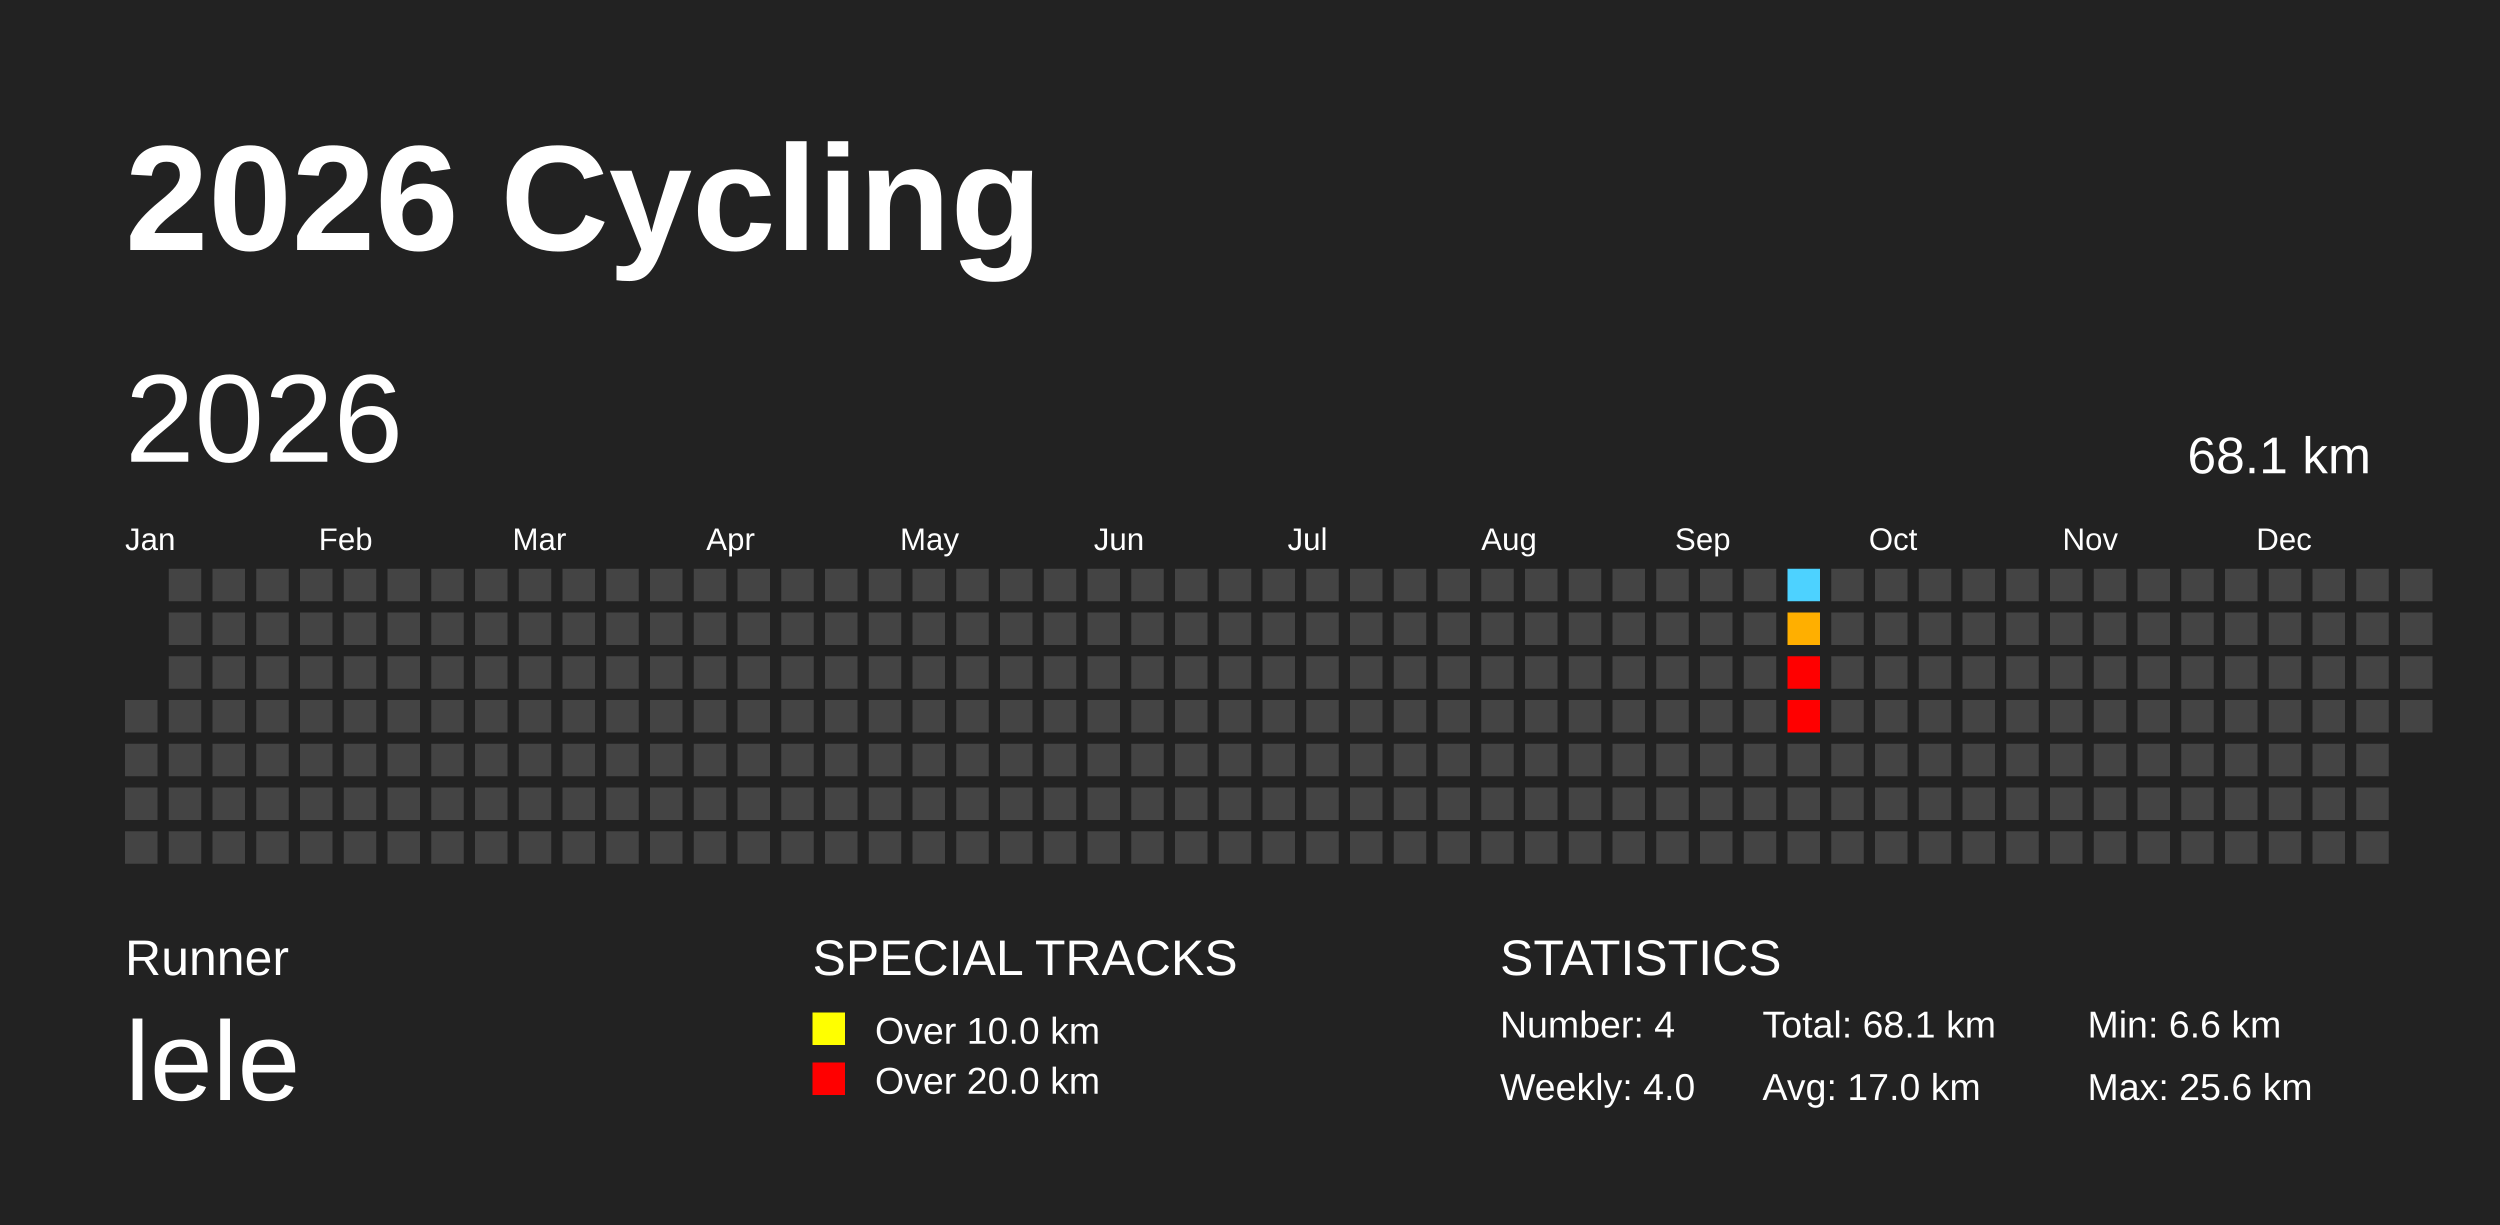
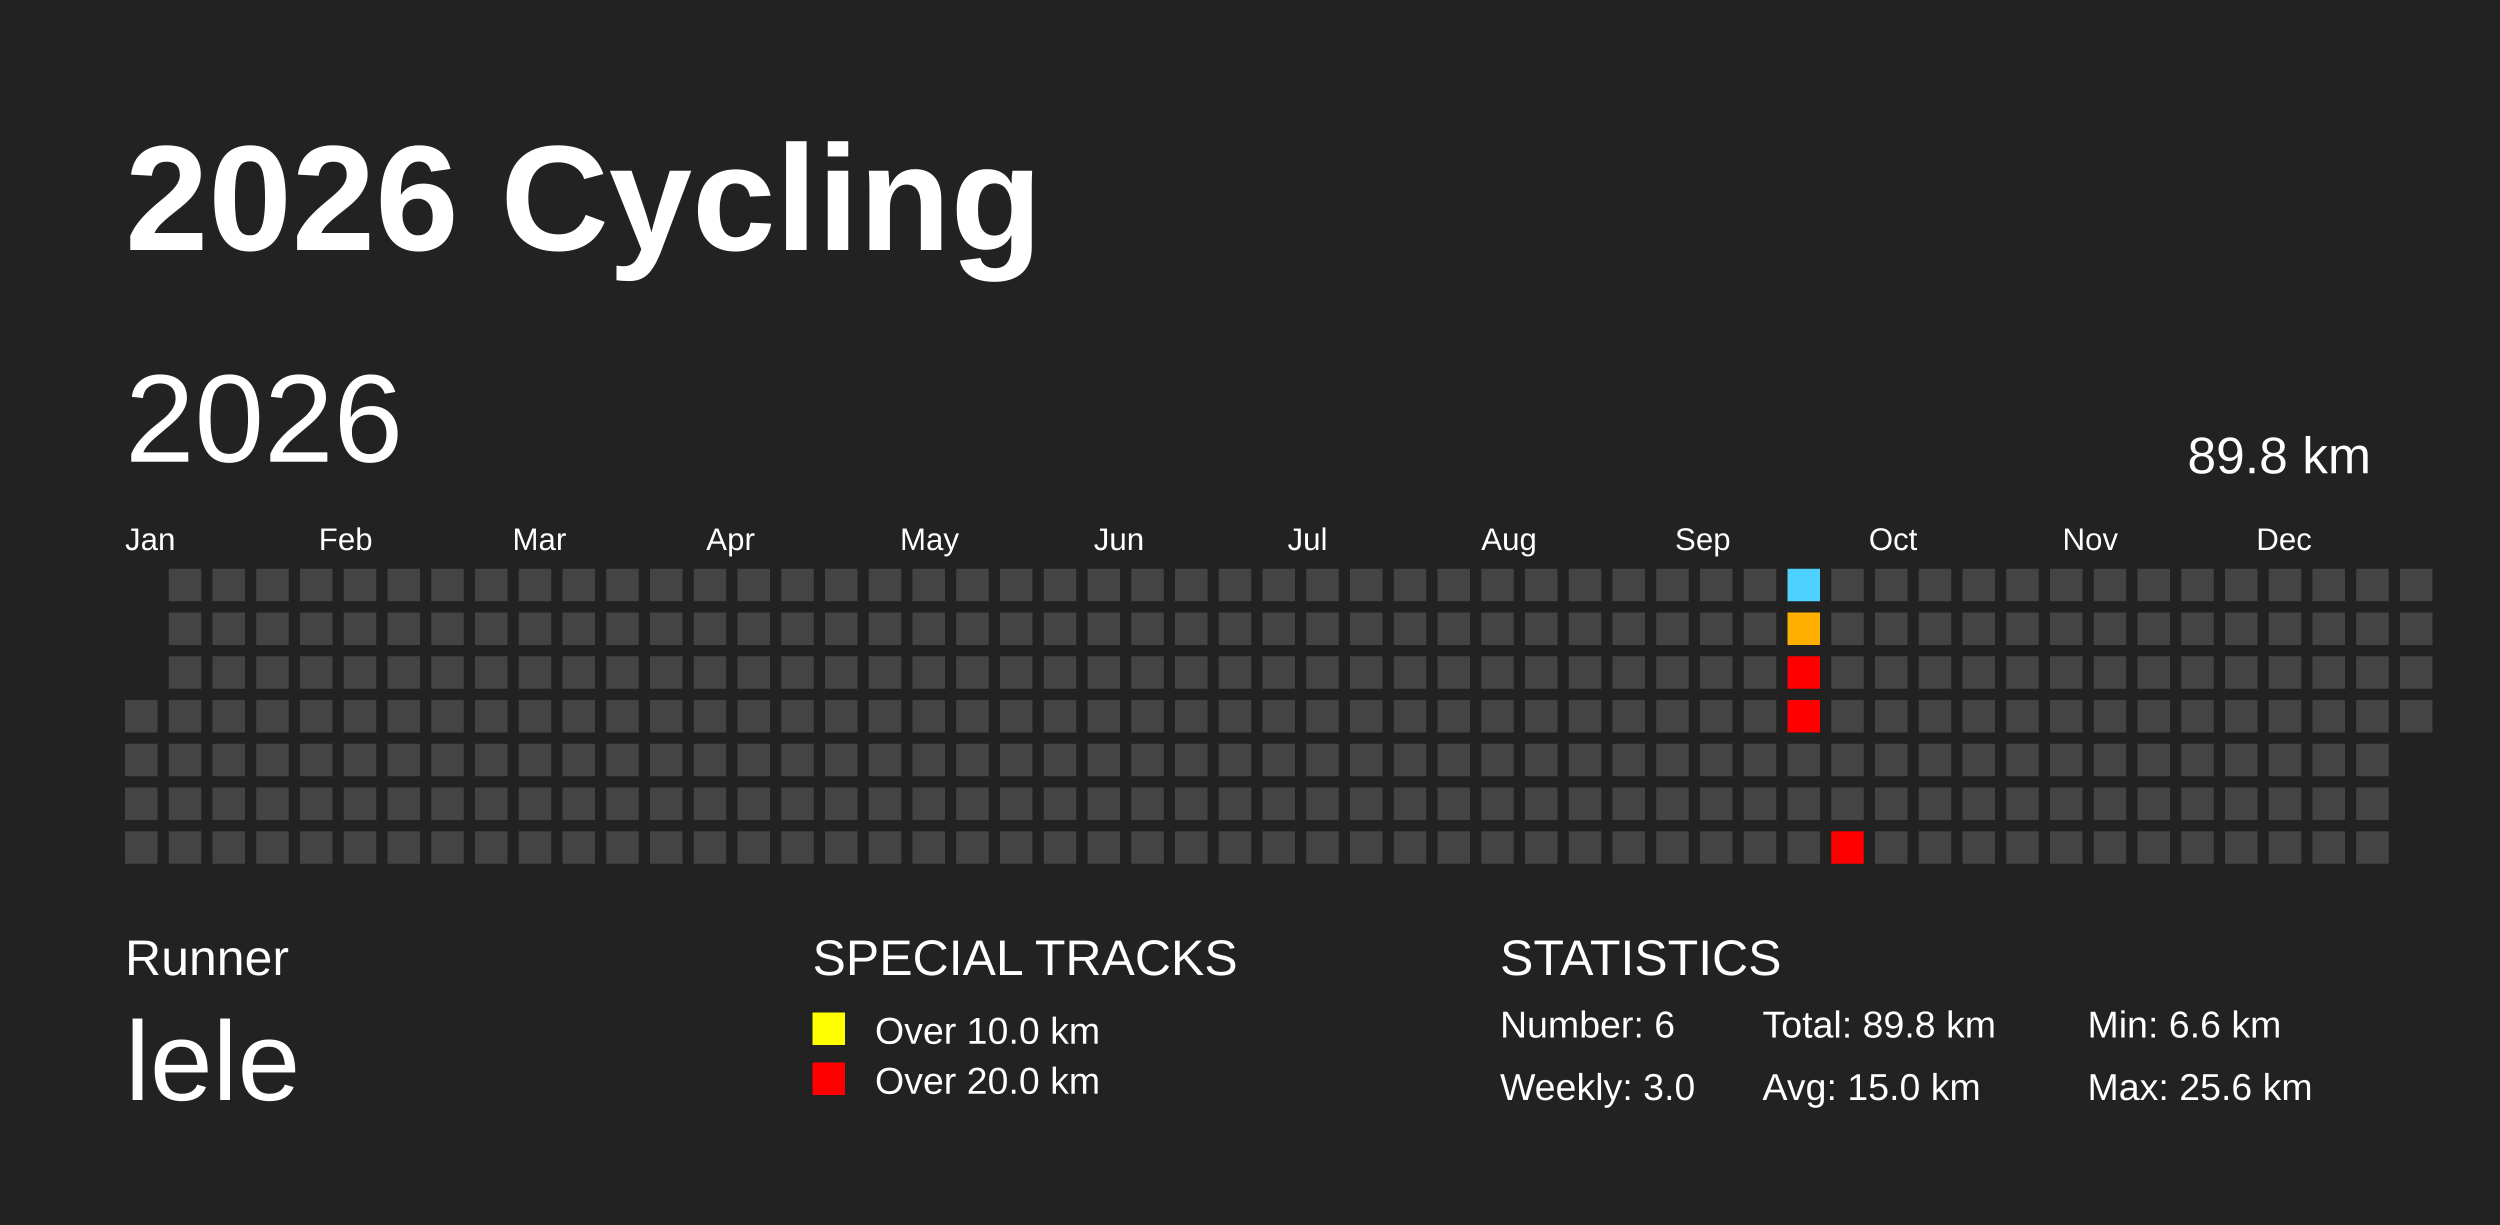
<svg xmlns="http://www.w3.org/2000/svg" baseProfile="full" height="98mm" version="1.1" viewBox="0,0,200,98" width="200mm">
  <defs>
    <pattern height="2" id="indoor-stripe" patternUnits="userSpaceOnUse" width="2">
      <line stroke="white" stroke-opacity="0.45" stroke-width="0.5" x1="0" x2="2" y1="2" y2="0" />
    </pattern>
  </defs>
  <rect fill="#222222" height="98" width="200" x="0" y="0" />
  <text fill="#FFFFFF" style="font-size:12px; font-family:Arial; font-weight:bold;" x="10" y="20">2026 Cycling</text>
  <text fill="#FFFFFF" style="font-size:4px; font-family:Arial" x="10" y="78">Runner</text>
  <text fill="#FFFFFF" style="font-size:9px; font-family:Arial" x="10" y="88">lele</text>
  <text fill="#FFFFFF" style="font-size:4px; font-family:Arial" x="65" y="78">SPECIAL TRACKS</text>
  <rect fill="yellow" height="2.6" width="2.6" x="65" y="81" />
  <text fill="#FFFFFF" style="font-size:3px; font-family:Arial" x="70" y="83.5">Over 10.0 km</text>
  <rect fill="red" height="2.6" width="2.6" x="65" y="85" />
  <text fill="#FFFFFF" style="font-size:3px; font-family:Arial" x="70" y="87.5">Over 20.0 km</text>
  <text fill="#FFFFFF" style="font-size:4px; font-family:Arial" x="120" y="78">STATISTICS</text>
-   <text fill="#FFFFFF" style="font-size:3px; font-family:Arial" x="120" y="83">Number: 4</text>
-   <text fill="#FFFFFF" style="font-size:3px; font-family:Arial" x="120" y="88">Weekly: 4.0</text>
-   <text fill="#FFFFFF" style="font-size:3px; font-family:Arial" x="141" y="83">Total: 68.1 km</text>
-   <text fill="#FFFFFF" style="font-size:3px; font-family:Arial" x="141" y="88">Avg: 17.0 km</text>
+   <text fill="#FFFFFF" style="font-size:3px; font-family:Arial" x="120" y="83">Number: 6</text>
+   <text fill="#FFFFFF" style="font-size:3px; font-family:Arial" x="120" y="88">Weekly: 3.0</text>
+   <text fill="#FFFFFF" style="font-size:3px; font-family:Arial" x="141" y="83">Total: 89.8 km</text>
+   <text fill="#FFFFFF" style="font-size:3px; font-family:Arial" x="141" y="88">Avg: 15.0 km</text>
  <text fill="#FFFFFF" style="font-size:3px; font-family:Arial" x="167" y="83">Min: 6.6 km</text>
  <text fill="#FFFFFF" style="font-size:3px; font-family:Arial" x="167" y="88">Max: 25.6 km</text>
  <text dominant-baseline="hanging" fill="#FFFFFF" style="font-size:10.0px; font-family:Arial;" x="10" y="30">2026</text>
-   <text dominant-baseline="hanging" fill="#FFFFFF" style="font-size:4.125px; font-family:Arial;" x="175" y="35">68.1 km</text>
+   <text dominant-baseline="hanging" fill="#FFFFFF" style="font-size:4.125px; font-family:Arial;" x="175" y="35">89.8 km</text>
  <text fill="#FFFFFF" style="font-size:2.5px; font-family:Arial" x="10.0" y="44">Jan</text>
  <text fill="#FFFFFF" style="font-size:2.5px; font-family:Arial" x="25.5" y="44">Feb</text>
  <text fill="#FFFFFF" style="font-size:2.5px; font-family:Arial" x="41.0" y="44">Mar</text>
  <text fill="#FFFFFF" style="font-size:2.5px; font-family:Arial" x="56.5" y="44">Apr</text>
  <text fill="#FFFFFF" style="font-size:2.5px; font-family:Arial" x="72.0" y="44">May</text>
  <text fill="#FFFFFF" style="font-size:2.5px; font-family:Arial" x="87.5" y="44">Jun</text>
  <text fill="#FFFFFF" style="font-size:2.5px; font-family:Arial" x="103.0" y="44">Jul</text>
  <text fill="#FFFFFF" style="font-size:2.5px; font-family:Arial" x="118.5" y="44">Aug</text>
  <text fill="#FFFFFF" style="font-size:2.5px; font-family:Arial" x="134.0" y="44">Sep</text>
  <text fill="#FFFFFF" style="font-size:2.5px; font-family:Arial" x="149.5" y="44">Oct</text>
  <text fill="#FFFFFF" style="font-size:2.5px; font-family:Arial" x="165.0" y="44">Nov</text>
  <text fill="#FFFFFF" style="font-size:2.5px; font-family:Arial" x="180.5" y="44">Dec</text>
  <rect fill="#444444" height="2.6" width="2.6" x="10.0" y="56.0" />
  <rect fill="#444444" height="2.6" width="2.6" x="10.0" y="59.5" />
  <rect fill="#444444" height="2.6" width="2.6" x="10.0" y="63.0" />
  <rect fill="#444444" height="2.6" width="2.6" x="10.0" y="66.5" />
  <rect fill="#444444" height="2.6" width="2.6" x="13.5" y="45.5" />
  <rect fill="#444444" height="2.6" width="2.6" x="13.5" y="49.0" />
  <rect fill="#444444" height="2.6" width="2.6" x="13.5" y="52.5" />
  <rect fill="#444444" height="2.6" width="2.6" x="13.5" y="56.0" />
  <rect fill="#444444" height="2.6" width="2.6" x="13.5" y="59.5" />
  <rect fill="#444444" height="2.6" width="2.6" x="13.5" y="63.0" />
  <rect fill="#444444" height="2.6" width="2.6" x="13.5" y="66.5" />
  <rect fill="#444444" height="2.6" width="2.6" x="17.0" y="45.5" />
  <rect fill="#444444" height="2.6" width="2.6" x="17.0" y="49.0" />
  <rect fill="#444444" height="2.6" width="2.6" x="17.0" y="52.5" />
  <rect fill="#444444" height="2.6" width="2.6" x="17.0" y="56.0" />
  <rect fill="#444444" height="2.6" width="2.6" x="17.0" y="59.5" />
  <rect fill="#444444" height="2.6" width="2.6" x="17.0" y="63.0" />
  <rect fill="#444444" height="2.6" width="2.6" x="17.0" y="66.5" />
  <rect fill="#444444" height="2.6" width="2.6" x="20.5" y="45.5" />
  <rect fill="#444444" height="2.6" width="2.6" x="20.5" y="49.0" />
  <rect fill="#444444" height="2.6" width="2.6" x="20.5" y="52.5" />
  <rect fill="#444444" height="2.6" width="2.6" x="20.5" y="56.0" />
  <rect fill="#444444" height="2.6" width="2.6" x="20.5" y="59.5" />
  <rect fill="#444444" height="2.6" width="2.6" x="20.5" y="63.0" />
  <rect fill="#444444" height="2.6" width="2.6" x="20.5" y="66.5" />
  <rect fill="#444444" height="2.6" width="2.6" x="24.0" y="45.5" />
  <rect fill="#444444" height="2.6" width="2.6" x="24.0" y="49.0" />
  <rect fill="#444444" height="2.6" width="2.6" x="24.0" y="52.5" />
  <rect fill="#444444" height="2.6" width="2.6" x="24.0" y="56.0" />
  <rect fill="#444444" height="2.6" width="2.6" x="24.0" y="59.5" />
  <rect fill="#444444" height="2.6" width="2.6" x="24.0" y="63.0" />
  <rect fill="#444444" height="2.6" width="2.6" x="24.0" y="66.5" />
  <rect fill="#444444" height="2.6" width="2.6" x="27.5" y="45.5" />
  <rect fill="#444444" height="2.6" width="2.6" x="27.5" y="49.0" />
  <rect fill="#444444" height="2.6" width="2.6" x="27.5" y="52.5" />
  <rect fill="#444444" height="2.6" width="2.6" x="27.5" y="56.0" />
  <rect fill="#444444" height="2.6" width="2.6" x="27.5" y="59.5" />
  <rect fill="#444444" height="2.6" width="2.6" x="27.5" y="63.0" />
  <rect fill="#444444" height="2.6" width="2.6" x="27.5" y="66.5" />
  <rect fill="#444444" height="2.6" width="2.6" x="31.0" y="45.5" />
  <rect fill="#444444" height="2.6" width="2.6" x="31.0" y="49.0" />
  <rect fill="#444444" height="2.6" width="2.6" x="31.0" y="52.5" />
  <rect fill="#444444" height="2.6" width="2.6" x="31.0" y="56.0" />
  <rect fill="#444444" height="2.6" width="2.6" x="31.0" y="59.5" />
  <rect fill="#444444" height="2.6" width="2.6" x="31.0" y="63.0" />
  <rect fill="#444444" height="2.6" width="2.6" x="31.0" y="66.5" />
  <rect fill="#444444" height="2.6" width="2.6" x="34.5" y="45.5" />
  <rect fill="#444444" height="2.6" width="2.6" x="34.5" y="49.0" />
  <rect fill="#444444" height="2.6" width="2.6" x="34.5" y="52.5" />
  <rect fill="#444444" height="2.6" width="2.6" x="34.5" y="56.0" />
  <rect fill="#444444" height="2.6" width="2.6" x="34.5" y="59.5" />
  <rect fill="#444444" height="2.6" width="2.6" x="34.5" y="63.0" />
  <rect fill="#444444" height="2.6" width="2.6" x="34.5" y="66.5" />
  <rect fill="#444444" height="2.6" width="2.6" x="38.0" y="45.5" />
  <rect fill="#444444" height="2.6" width="2.6" x="38.0" y="49.0" />
  <rect fill="#444444" height="2.6" width="2.6" x="38.0" y="52.5" />
  <rect fill="#444444" height="2.6" width="2.6" x="38.0" y="56.0" />
  <rect fill="#444444" height="2.6" width="2.6" x="38.0" y="59.5" />
  <rect fill="#444444" height="2.6" width="2.6" x="38.0" y="63.0" />
  <rect fill="#444444" height="2.6" width="2.6" x="38.0" y="66.5" />
  <rect fill="#444444" height="2.6" width="2.6" x="41.5" y="45.5" />
  <rect fill="#444444" height="2.6" width="2.6" x="41.5" y="49.0" />
  <rect fill="#444444" height="2.6" width="2.6" x="41.5" y="52.5" />
  <rect fill="#444444" height="2.6" width="2.6" x="41.5" y="56.0" />
  <rect fill="#444444" height="2.6" width="2.6" x="41.5" y="59.5" />
  <rect fill="#444444" height="2.6" width="2.6" x="41.5" y="63.0" />
  <rect fill="#444444" height="2.6" width="2.6" x="41.5" y="66.5" />
  <rect fill="#444444" height="2.6" width="2.6" x="45.0" y="45.5" />
  <rect fill="#444444" height="2.6" width="2.6" x="45.0" y="49.0" />
  <rect fill="#444444" height="2.6" width="2.6" x="45.0" y="52.5" />
  <rect fill="#444444" height="2.6" width="2.6" x="45.0" y="56.0" />
  <rect fill="#444444" height="2.6" width="2.6" x="45.0" y="59.5" />
  <rect fill="#444444" height="2.6" width="2.6" x="45.0" y="63.0" />
  <rect fill="#444444" height="2.6" width="2.6" x="45.0" y="66.5" />
  <rect fill="#444444" height="2.6" width="2.6" x="48.5" y="45.5" />
  <rect fill="#444444" height="2.6" width="2.6" x="48.5" y="49.0" />
  <rect fill="#444444" height="2.6" width="2.6" x="48.5" y="52.5" />
  <rect fill="#444444" height="2.6" width="2.6" x="48.5" y="56.0" />
  <rect fill="#444444" height="2.6" width="2.6" x="48.5" y="59.5" />
  <rect fill="#444444" height="2.6" width="2.6" x="48.5" y="63.0" />
  <rect fill="#444444" height="2.6" width="2.6" x="48.5" y="66.5" />
  <rect fill="#444444" height="2.6" width="2.6" x="52.0" y="45.5" />
  <rect fill="#444444" height="2.6" width="2.6" x="52.0" y="49.0" />
  <rect fill="#444444" height="2.6" width="2.6" x="52.0" y="52.5" />
  <rect fill="#444444" height="2.6" width="2.6" x="52.0" y="56.0" />
  <rect fill="#444444" height="2.6" width="2.6" x="52.0" y="59.5" />
  <rect fill="#444444" height="2.6" width="2.6" x="52.0" y="63.0" />
  <rect fill="#444444" height="2.6" width="2.6" x="52.0" y="66.5" />
  <rect fill="#444444" height="2.6" width="2.6" x="55.5" y="45.5" />
  <rect fill="#444444" height="2.6" width="2.6" x="55.5" y="49.0" />
  <rect fill="#444444" height="2.6" width="2.6" x="55.5" y="52.5" />
  <rect fill="#444444" height="2.6" width="2.6" x="55.5" y="56.0" />
  <rect fill="#444444" height="2.6" width="2.6" x="55.5" y="59.5" />
  <rect fill="#444444" height="2.6" width="2.6" x="55.5" y="63.0" />
  <rect fill="#444444" height="2.6" width="2.6" x="55.5" y="66.5" />
  <rect fill="#444444" height="2.6" width="2.6" x="59.0" y="45.5" />
  <rect fill="#444444" height="2.6" width="2.6" x="59.0" y="49.0" />
  <rect fill="#444444" height="2.6" width="2.6" x="59.0" y="52.5" />
  <rect fill="#444444" height="2.6" width="2.6" x="59.0" y="56.0" />
  <rect fill="#444444" height="2.6" width="2.6" x="59.0" y="59.5" />
  <rect fill="#444444" height="2.6" width="2.6" x="59.0" y="63.0" />
  <rect fill="#444444" height="2.6" width="2.6" x="59.0" y="66.5" />
  <rect fill="#444444" height="2.6" width="2.6" x="62.5" y="45.5" />
  <rect fill="#444444" height="2.6" width="2.6" x="62.5" y="49.0" />
  <rect fill="#444444" height="2.6" width="2.6" x="62.5" y="52.5" />
  <rect fill="#444444" height="2.6" width="2.6" x="62.5" y="56.0" />
  <rect fill="#444444" height="2.6" width="2.6" x="62.5" y="59.5" />
  <rect fill="#444444" height="2.6" width="2.6" x="62.5" y="63.0" />
  <rect fill="#444444" height="2.6" width="2.6" x="62.5" y="66.5" />
  <rect fill="#444444" height="2.6" width="2.6" x="66.0" y="45.5" />
  <rect fill="#444444" height="2.6" width="2.6" x="66.0" y="49.0" />
  <rect fill="#444444" height="2.6" width="2.6" x="66.0" y="52.5" />
  <rect fill="#444444" height="2.6" width="2.6" x="66.0" y="56.0" />
  <rect fill="#444444" height="2.6" width="2.6" x="66.0" y="59.5" />
  <rect fill="#444444" height="2.6" width="2.6" x="66.0" y="63.0" />
  <rect fill="#444444" height="2.6" width="2.6" x="66.0" y="66.5" />
  <rect fill="#444444" height="2.6" width="2.6" x="69.5" y="45.5" />
  <rect fill="#444444" height="2.6" width="2.6" x="69.5" y="49.0" />
  <rect fill="#444444" height="2.6" width="2.6" x="69.5" y="52.5" />
  <rect fill="#444444" height="2.6" width="2.6" x="69.5" y="56.0" />
  <rect fill="#444444" height="2.6" width="2.6" x="69.5" y="59.5" />
  <rect fill="#444444" height="2.6" width="2.6" x="69.5" y="63.0" />
  <rect fill="#444444" height="2.6" width="2.6" x="69.5" y="66.5" />
  <rect fill="#444444" height="2.6" width="2.6" x="73.0" y="45.5" />
  <rect fill="#444444" height="2.6" width="2.6" x="73.0" y="49.0" />
  <rect fill="#444444" height="2.6" width="2.6" x="73.0" y="52.5" />
  <rect fill="#444444" height="2.6" width="2.6" x="73.0" y="56.0" />
  <rect fill="#444444" height="2.6" width="2.6" x="73.0" y="59.5" />
  <rect fill="#444444" height="2.6" width="2.6" x="73.0" y="63.0" />
  <rect fill="#444444" height="2.6" width="2.6" x="73.0" y="66.5" />
  <rect fill="#444444" height="2.6" width="2.6" x="76.5" y="45.5" />
  <rect fill="#444444" height="2.6" width="2.6" x="76.5" y="49.0" />
  <rect fill="#444444" height="2.6" width="2.6" x="76.5" y="52.5" />
  <rect fill="#444444" height="2.6" width="2.6" x="76.5" y="56.0" />
  <rect fill="#444444" height="2.6" width="2.6" x="76.5" y="59.5" />
  <rect fill="#444444" height="2.6" width="2.6" x="76.5" y="63.0" />
  <rect fill="#444444" height="2.6" width="2.6" x="76.5" y="66.5" />
  <rect fill="#444444" height="2.6" width="2.6" x="80.0" y="45.5" />
  <rect fill="#444444" height="2.6" width="2.6" x="80.0" y="49.0" />
  <rect fill="#444444" height="2.6" width="2.6" x="80.0" y="52.5" />
  <rect fill="#444444" height="2.6" width="2.6" x="80.0" y="56.0" />
  <rect fill="#444444" height="2.6" width="2.6" x="80.0" y="59.5" />
  <rect fill="#444444" height="2.6" width="2.6" x="80.0" y="63.0" />
  <rect fill="#444444" height="2.6" width="2.6" x="80.0" y="66.5" />
  <rect fill="#444444" height="2.6" width="2.6" x="83.5" y="45.5" />
  <rect fill="#444444" height="2.6" width="2.6" x="83.5" y="49.0" />
  <rect fill="#444444" height="2.6" width="2.6" x="83.5" y="52.5" />
  <rect fill="#444444" height="2.6" width="2.6" x="83.5" y="56.0" />
  <rect fill="#444444" height="2.6" width="2.6" x="83.5" y="59.5" />
  <rect fill="#444444" height="2.6" width="2.6" x="83.5" y="63.0" />
  <rect fill="#444444" height="2.6" width="2.6" x="83.5" y="66.5" />
  <rect fill="#444444" height="2.6" width="2.6" x="87.0" y="45.5" />
  <rect fill="#444444" height="2.6" width="2.6" x="87.0" y="49.0" />
  <rect fill="#444444" height="2.6" width="2.6" x="87.0" y="52.5" />
  <rect fill="#444444" height="2.6" width="2.6" x="87.0" y="56.0" />
  <rect fill="#444444" height="2.6" width="2.6" x="87.0" y="59.5" />
  <rect fill="#444444" height="2.6" width="2.6" x="87.0" y="63.0" />
  <rect fill="#444444" height="2.6" width="2.6" x="87.0" y="66.5" />
  <rect fill="#444444" height="2.6" width="2.6" x="90.5" y="45.5" />
  <rect fill="#444444" height="2.6" width="2.6" x="90.5" y="49.0" />
  <rect fill="#444444" height="2.6" width="2.6" x="90.5" y="52.5" />
  <rect fill="#444444" height="2.6" width="2.6" x="90.5" y="56.0" />
  <rect fill="#444444" height="2.6" width="2.6" x="90.5" y="59.5" />
  <rect fill="#444444" height="2.6" width="2.6" x="90.5" y="63.0" />
  <rect fill="#444444" height="2.6" width="2.6" x="90.5" y="66.5" />
  <rect fill="#444444" height="2.6" width="2.6" x="94.0" y="45.5" />
  <rect fill="#444444" height="2.6" width="2.6" x="94.0" y="49.0" />
  <rect fill="#444444" height="2.6" width="2.6" x="94.0" y="52.5" />
  <rect fill="#444444" height="2.6" width="2.6" x="94.0" y="56.0" />
  <rect fill="#444444" height="2.6" width="2.6" x="94.0" y="59.5" />
  <rect fill="#444444" height="2.6" width="2.6" x="94.0" y="63.0" />
  <rect fill="#444444" height="2.6" width="2.6" x="94.0" y="66.5" />
  <rect fill="#444444" height="2.6" width="2.6" x="97.5" y="45.5" />
  <rect fill="#444444" height="2.6" width="2.6" x="97.5" y="49.0" />
  <rect fill="#444444" height="2.6" width="2.6" x="97.5" y="52.5" />
  <rect fill="#444444" height="2.6" width="2.6" x="97.5" y="56.0" />
  <rect fill="#444444" height="2.6" width="2.6" x="97.5" y="59.5" />
  <rect fill="#444444" height="2.6" width="2.6" x="97.5" y="63.0" />
  <rect fill="#444444" height="2.6" width="2.6" x="97.5" y="66.5" />
  <rect fill="#444444" height="2.6" width="2.6" x="101.0" y="45.5" />
  <rect fill="#444444" height="2.6" width="2.6" x="101.0" y="49.0" />
  <rect fill="#444444" height="2.6" width="2.6" x="101.0" y="52.5" />
  <rect fill="#444444" height="2.6" width="2.6" x="101.0" y="56.0" />
  <rect fill="#444444" height="2.6" width="2.6" x="101.0" y="59.5" />
  <rect fill="#444444" height="2.6" width="2.6" x="101.0" y="63.0" />
  <rect fill="#444444" height="2.6" width="2.6" x="101.0" y="66.5" />
  <rect fill="#444444" height="2.6" width="2.6" x="104.5" y="45.5" />
  <rect fill="#444444" height="2.6" width="2.6" x="104.5" y="49.0" />
  <rect fill="#444444" height="2.6" width="2.6" x="104.5" y="52.5" />
  <rect fill="#444444" height="2.6" width="2.6" x="104.5" y="56.0" />
  <rect fill="#444444" height="2.6" width="2.6" x="104.5" y="59.5" />
  <rect fill="#444444" height="2.6" width="2.6" x="104.5" y="63.0" />
  <rect fill="#444444" height="2.6" width="2.6" x="104.5" y="66.5" />
  <rect fill="#444444" height="2.6" width="2.6" x="108.0" y="45.5" />
  <rect fill="#444444" height="2.6" width="2.6" x="108.0" y="49.0" />
  <rect fill="#444444" height="2.6" width="2.6" x="108.0" y="52.5" />
  <rect fill="#444444" height="2.6" width="2.6" x="108.0" y="56.0" />
  <rect fill="#444444" height="2.6" width="2.6" x="108.0" y="59.5" />
  <rect fill="#444444" height="2.6" width="2.6" x="108.0" y="63.0" />
  <rect fill="#444444" height="2.6" width="2.6" x="108.0" y="66.5" />
  <rect fill="#444444" height="2.6" width="2.6" x="111.5" y="45.5" />
  <rect fill="#444444" height="2.6" width="2.6" x="111.5" y="49.0" />
  <rect fill="#444444" height="2.6" width="2.6" x="111.5" y="52.5" />
  <rect fill="#444444" height="2.6" width="2.6" x="111.5" y="56.0" />
  <rect fill="#444444" height="2.6" width="2.6" x="111.5" y="59.5" />
  <rect fill="#444444" height="2.6" width="2.6" x="111.5" y="63.0" />
  <rect fill="#444444" height="2.6" width="2.6" x="111.5" y="66.5" />
  <rect fill="#444444" height="2.6" width="2.6" x="115.0" y="45.5" />
  <rect fill="#444444" height="2.6" width="2.6" x="115.0" y="49.0" />
  <rect fill="#444444" height="2.6" width="2.6" x="115.0" y="52.5" />
  <rect fill="#444444" height="2.6" width="2.6" x="115.0" y="56.0" />
  <rect fill="#444444" height="2.6" width="2.6" x="115.0" y="59.5" />
  <rect fill="#444444" height="2.6" width="2.6" x="115.0" y="63.0" />
  <rect fill="#444444" height="2.6" width="2.6" x="115.0" y="66.5" />
  <rect fill="#444444" height="2.6" width="2.6" x="118.5" y="45.5" />
  <rect fill="#444444" height="2.6" width="2.6" x="118.5" y="49.0" />
  <rect fill="#444444" height="2.6" width="2.6" x="118.5" y="52.5" />
  <rect fill="#444444" height="2.6" width="2.6" x="118.5" y="56.0" />
  <rect fill="#444444" height="2.6" width="2.6" x="118.5" y="59.5" />
  <rect fill="#444444" height="2.6" width="2.6" x="118.5" y="63.0" />
  <rect fill="#444444" height="2.6" width="2.6" x="118.5" y="66.5" />
  <rect fill="#444444" height="2.6" width="2.6" x="122.0" y="45.5" />
  <rect fill="#444444" height="2.6" width="2.6" x="122.0" y="49.0" />
  <rect fill="#444444" height="2.6" width="2.6" x="122.0" y="52.5" />
  <rect fill="#444444" height="2.6" width="2.6" x="122.0" y="56.0" />
  <rect fill="#444444" height="2.6" width="2.6" x="122.0" y="59.5" />
  <rect fill="#444444" height="2.6" width="2.6" x="122.0" y="63.0" />
  <rect fill="#444444" height="2.6" width="2.6" x="122.0" y="66.5" />
  <rect fill="#444444" height="2.6" width="2.6" x="125.5" y="45.5" />
  <rect fill="#444444" height="2.6" width="2.6" x="125.5" y="49.0" />
  <rect fill="#444444" height="2.6" width="2.6" x="125.5" y="52.5" />
  <rect fill="#444444" height="2.6" width="2.6" x="125.5" y="56.0" />
  <rect fill="#444444" height="2.6" width="2.6" x="125.5" y="59.5" />
  <rect fill="#444444" height="2.6" width="2.6" x="125.5" y="63.0" />
  <rect fill="#444444" height="2.6" width="2.6" x="125.5" y="66.5" />
  <rect fill="#444444" height="2.6" width="2.6" x="129.0" y="45.5" />
  <rect fill="#444444" height="2.6" width="2.6" x="129.0" y="49.0" />
  <rect fill="#444444" height="2.6" width="2.6" x="129.0" y="52.5" />
  <rect fill="#444444" height="2.6" width="2.6" x="129.0" y="56.0" />
  <rect fill="#444444" height="2.6" width="2.6" x="129.0" y="59.5" />
  <rect fill="#444444" height="2.6" width="2.6" x="129.0" y="63.0" />
  <rect fill="#444444" height="2.6" width="2.6" x="129.0" y="66.5" />
  <rect fill="#444444" height="2.6" width="2.6" x="132.5" y="45.5" />
  <rect fill="#444444" height="2.6" width="2.6" x="132.5" y="49.0" />
  <rect fill="#444444" height="2.6" width="2.6" x="132.5" y="52.5" />
  <rect fill="#444444" height="2.6" width="2.6" x="132.5" y="56.0" />
  <rect fill="#444444" height="2.6" width="2.6" x="132.5" y="59.5" />
  <rect fill="#444444" height="2.6" width="2.6" x="132.5" y="63.0" />
  <rect fill="#444444" height="2.6" width="2.6" x="132.5" y="66.5" />
  <rect fill="#444444" height="2.6" width="2.6" x="136.0" y="45.5" />
  <rect fill="#444444" height="2.6" width="2.6" x="136.0" y="49.0" />
  <rect fill="#444444" height="2.6" width="2.6" x="136.0" y="52.5" />
  <rect fill="#444444" height="2.6" width="2.6" x="136.0" y="56.0" />
  <rect fill="#444444" height="2.6" width="2.6" x="136.0" y="59.5" />
  <rect fill="#444444" height="2.6" width="2.6" x="136.0" y="63.0" />
  <rect fill="#444444" height="2.6" width="2.6" x="136.0" y="66.5" />
  <rect fill="#444444" height="2.6" width="2.6" x="139.5" y="45.5" />
  <rect fill="#444444" height="2.6" width="2.6" x="139.5" y="49.0" />
  <rect fill="#444444" height="2.6" width="2.6" x="139.5" y="52.5" />
  <rect fill="#444444" height="2.6" width="2.6" x="139.5" y="56.0" />
  <rect fill="#444444" height="2.6" width="2.6" x="139.5" y="59.5" />
  <rect fill="#444444" height="2.6" width="2.6" x="139.5" y="63.0" />
  <rect fill="#444444" height="2.6" width="2.6" x="139.5" y="66.5" />
  <rect fill="#4dd2ff" height="2.6" width="2.6" x="143.0" y="45.5" />
  <rect fill="#ffaf00" height="2.6" width="2.6" x="143.0" y="49.0" />
  <rect fill="red" height="2.6" width="2.6" x="143.0" y="52.5" />
  <rect fill="red" height="2.6" width="2.6" x="143.0" y="56.0" />
  <rect fill="#444444" height="2.6" width="2.6" x="143.0" y="59.5" />
  <rect fill="#444444" height="2.6" width="2.6" x="143.0" y="63.0" />
  <rect fill="#444444" height="2.6" width="2.6" x="143.0" y="66.5" />
  <rect fill="#444444" height="2.6" width="2.6" x="146.5" y="45.5" />
  <rect fill="#444444" height="2.6" width="2.6" x="146.5" y="49.0" />
  <rect fill="#444444" height="2.6" width="2.6" x="146.5" y="52.5" />
  <rect fill="#444444" height="2.6" width="2.6" x="146.5" y="56.0" />
  <rect fill="#444444" height="2.6" width="2.6" x="146.5" y="59.5" />
  <rect fill="#444444" height="2.6" width="2.6" x="146.5" y="63.0" />
-   <rect fill="#444444" height="2.6" width="2.6" x="146.5" y="66.5" />
+   <rect fill="red" height="2.6" width="2.6" x="146.5" y="66.5" />
  <rect fill="#444444" height="2.6" width="2.6" x="150.0" y="45.5" />
  <rect fill="#444444" height="2.6" width="2.6" x="150.0" y="49.0" />
  <rect fill="#444444" height="2.6" width="2.6" x="150.0" y="52.5" />
  <rect fill="#444444" height="2.6" width="2.6" x="150.0" y="56.0" />
  <rect fill="#444444" height="2.6" width="2.6" x="150.0" y="59.5" />
  <rect fill="#444444" height="2.6" width="2.6" x="150.0" y="63.0" />
  <rect fill="#444444" height="2.6" width="2.6" x="150.0" y="66.5" />
  <rect fill="#444444" height="2.6" width="2.6" x="153.5" y="45.5" />
  <rect fill="#444444" height="2.6" width="2.6" x="153.5" y="49.0" />
  <rect fill="#444444" height="2.6" width="2.6" x="153.5" y="52.5" />
  <rect fill="#444444" height="2.6" width="2.6" x="153.5" y="56.0" />
  <rect fill="#444444" height="2.6" width="2.6" x="153.5" y="59.5" />
  <rect fill="#444444" height="2.6" width="2.6" x="153.5" y="63.0" />
  <rect fill="#444444" height="2.6" width="2.6" x="153.5" y="66.5" />
  <rect fill="#444444" height="2.6" width="2.6" x="157.0" y="45.5" />
  <rect fill="#444444" height="2.6" width="2.6" x="157.0" y="49.0" />
  <rect fill="#444444" height="2.6" width="2.6" x="157.0" y="52.5" />
  <rect fill="#444444" height="2.6" width="2.6" x="157.0" y="56.0" />
  <rect fill="#444444" height="2.6" width="2.6" x="157.0" y="59.5" />
  <rect fill="#444444" height="2.6" width="2.6" x="157.0" y="63.0" />
  <rect fill="#444444" height="2.6" width="2.6" x="157.0" y="66.5" />
  <rect fill="#444444" height="2.6" width="2.6" x="160.5" y="45.5" />
  <rect fill="#444444" height="2.6" width="2.6" x="160.5" y="49.0" />
  <rect fill="#444444" height="2.6" width="2.6" x="160.5" y="52.5" />
  <rect fill="#444444" height="2.6" width="2.6" x="160.5" y="56.0" />
  <rect fill="#444444" height="2.6" width="2.6" x="160.5" y="59.5" />
  <rect fill="#444444" height="2.6" width="2.6" x="160.5" y="63.0" />
  <rect fill="#444444" height="2.6" width="2.6" x="160.5" y="66.5" />
  <rect fill="#444444" height="2.6" width="2.6" x="164.0" y="45.5" />
  <rect fill="#444444" height="2.6" width="2.6" x="164.0" y="49.0" />
  <rect fill="#444444" height="2.6" width="2.6" x="164.0" y="52.5" />
  <rect fill="#444444" height="2.6" width="2.6" x="164.0" y="56.0" />
  <rect fill="#444444" height="2.6" width="2.6" x="164.0" y="59.5" />
  <rect fill="#444444" height="2.6" width="2.6" x="164.0" y="63.0" />
  <rect fill="#444444" height="2.6" width="2.6" x="164.0" y="66.5" />
  <rect fill="#444444" height="2.6" width="2.6" x="167.5" y="45.5" />
  <rect fill="#444444" height="2.6" width="2.6" x="167.5" y="49.0" />
  <rect fill="#444444" height="2.6" width="2.6" x="167.5" y="52.5" />
  <rect fill="#444444" height="2.6" width="2.6" x="167.5" y="56.0" />
  <rect fill="#444444" height="2.6" width="2.6" x="167.5" y="59.5" />
  <rect fill="#444444" height="2.6" width="2.6" x="167.5" y="63.0" />
  <rect fill="#444444" height="2.6" width="2.6" x="167.5" y="66.5" />
  <rect fill="#444444" height="2.6" width="2.6" x="171.0" y="45.5" />
  <rect fill="#444444" height="2.6" width="2.6" x="171.0" y="49.0" />
  <rect fill="#444444" height="2.6" width="2.6" x="171.0" y="52.5" />
  <rect fill="#444444" height="2.6" width="2.6" x="171.0" y="56.0" />
  <rect fill="#444444" height="2.6" width="2.6" x="171.0" y="59.5" />
  <rect fill="#444444" height="2.6" width="2.6" x="171.0" y="63.0" />
  <rect fill="#444444" height="2.6" width="2.6" x="171.0" y="66.5" />
  <rect fill="#444444" height="2.6" width="2.6" x="174.5" y="45.5" />
  <rect fill="#444444" height="2.6" width="2.6" x="174.5" y="49.0" />
  <rect fill="#444444" height="2.6" width="2.6" x="174.5" y="52.5" />
  <rect fill="#444444" height="2.6" width="2.6" x="174.5" y="56.0" />
  <rect fill="#444444" height="2.6" width="2.6" x="174.5" y="59.5" />
  <rect fill="#444444" height="2.6" width="2.6" x="174.5" y="63.0" />
  <rect fill="#444444" height="2.6" width="2.6" x="174.5" y="66.5" />
  <rect fill="#444444" height="2.6" width="2.6" x="178.0" y="45.5" />
  <rect fill="#444444" height="2.6" width="2.6" x="178.0" y="49.0" />
  <rect fill="#444444" height="2.6" width="2.6" x="178.0" y="52.5" />
  <rect fill="#444444" height="2.6" width="2.6" x="178.0" y="56.0" />
  <rect fill="#444444" height="2.6" width="2.6" x="178.0" y="59.5" />
  <rect fill="#444444" height="2.6" width="2.6" x="178.0" y="63.0" />
  <rect fill="#444444" height="2.6" width="2.6" x="178.0" y="66.5" />
  <rect fill="#444444" height="2.6" width="2.6" x="181.5" y="45.5" />
  <rect fill="#444444" height="2.6" width="2.6" x="181.5" y="49.0" />
  <rect fill="#444444" height="2.6" width="2.6" x="181.5" y="52.5" />
  <rect fill="#444444" height="2.6" width="2.6" x="181.5" y="56.0" />
  <rect fill="#444444" height="2.6" width="2.6" x="181.5" y="59.5" />
  <rect fill="#444444" height="2.6" width="2.6" x="181.5" y="63.0" />
  <rect fill="#444444" height="2.6" width="2.6" x="181.5" y="66.5" />
  <rect fill="#444444" height="2.6" width="2.6" x="185.0" y="45.5" />
  <rect fill="#444444" height="2.6" width="2.6" x="185.0" y="49.0" />
  <rect fill="#444444" height="2.6" width="2.6" x="185.0" y="52.5" />
  <rect fill="#444444" height="2.6" width="2.6" x="185.0" y="56.0" />
  <rect fill="#444444" height="2.6" width="2.6" x="185.0" y="59.5" />
  <rect fill="#444444" height="2.6" width="2.6" x="185.0" y="63.0" />
  <rect fill="#444444" height="2.6" width="2.6" x="185.0" y="66.5" />
  <rect fill="#444444" height="2.6" width="2.6" x="188.5" y="45.5" />
  <rect fill="#444444" height="2.6" width="2.6" x="188.5" y="49.0" />
  <rect fill="#444444" height="2.6" width="2.6" x="188.5" y="52.5" />
  <rect fill="#444444" height="2.6" width="2.6" x="188.5" y="56.0" />
  <rect fill="#444444" height="2.6" width="2.6" x="188.5" y="59.5" />
  <rect fill="#444444" height="2.6" width="2.6" x="188.5" y="63.0" />
  <rect fill="#444444" height="2.6" width="2.6" x="188.5" y="66.5" />
  <rect fill="#444444" height="2.6" width="2.6" x="192.0" y="45.5" />
  <rect fill="#444444" height="2.6" width="2.6" x="192.0" y="49.0" />
  <rect fill="#444444" height="2.6" width="2.6" x="192.0" y="52.5" />
  <rect fill="#444444" height="2.6" width="2.6" x="192.0" y="56.0" />
</svg>
